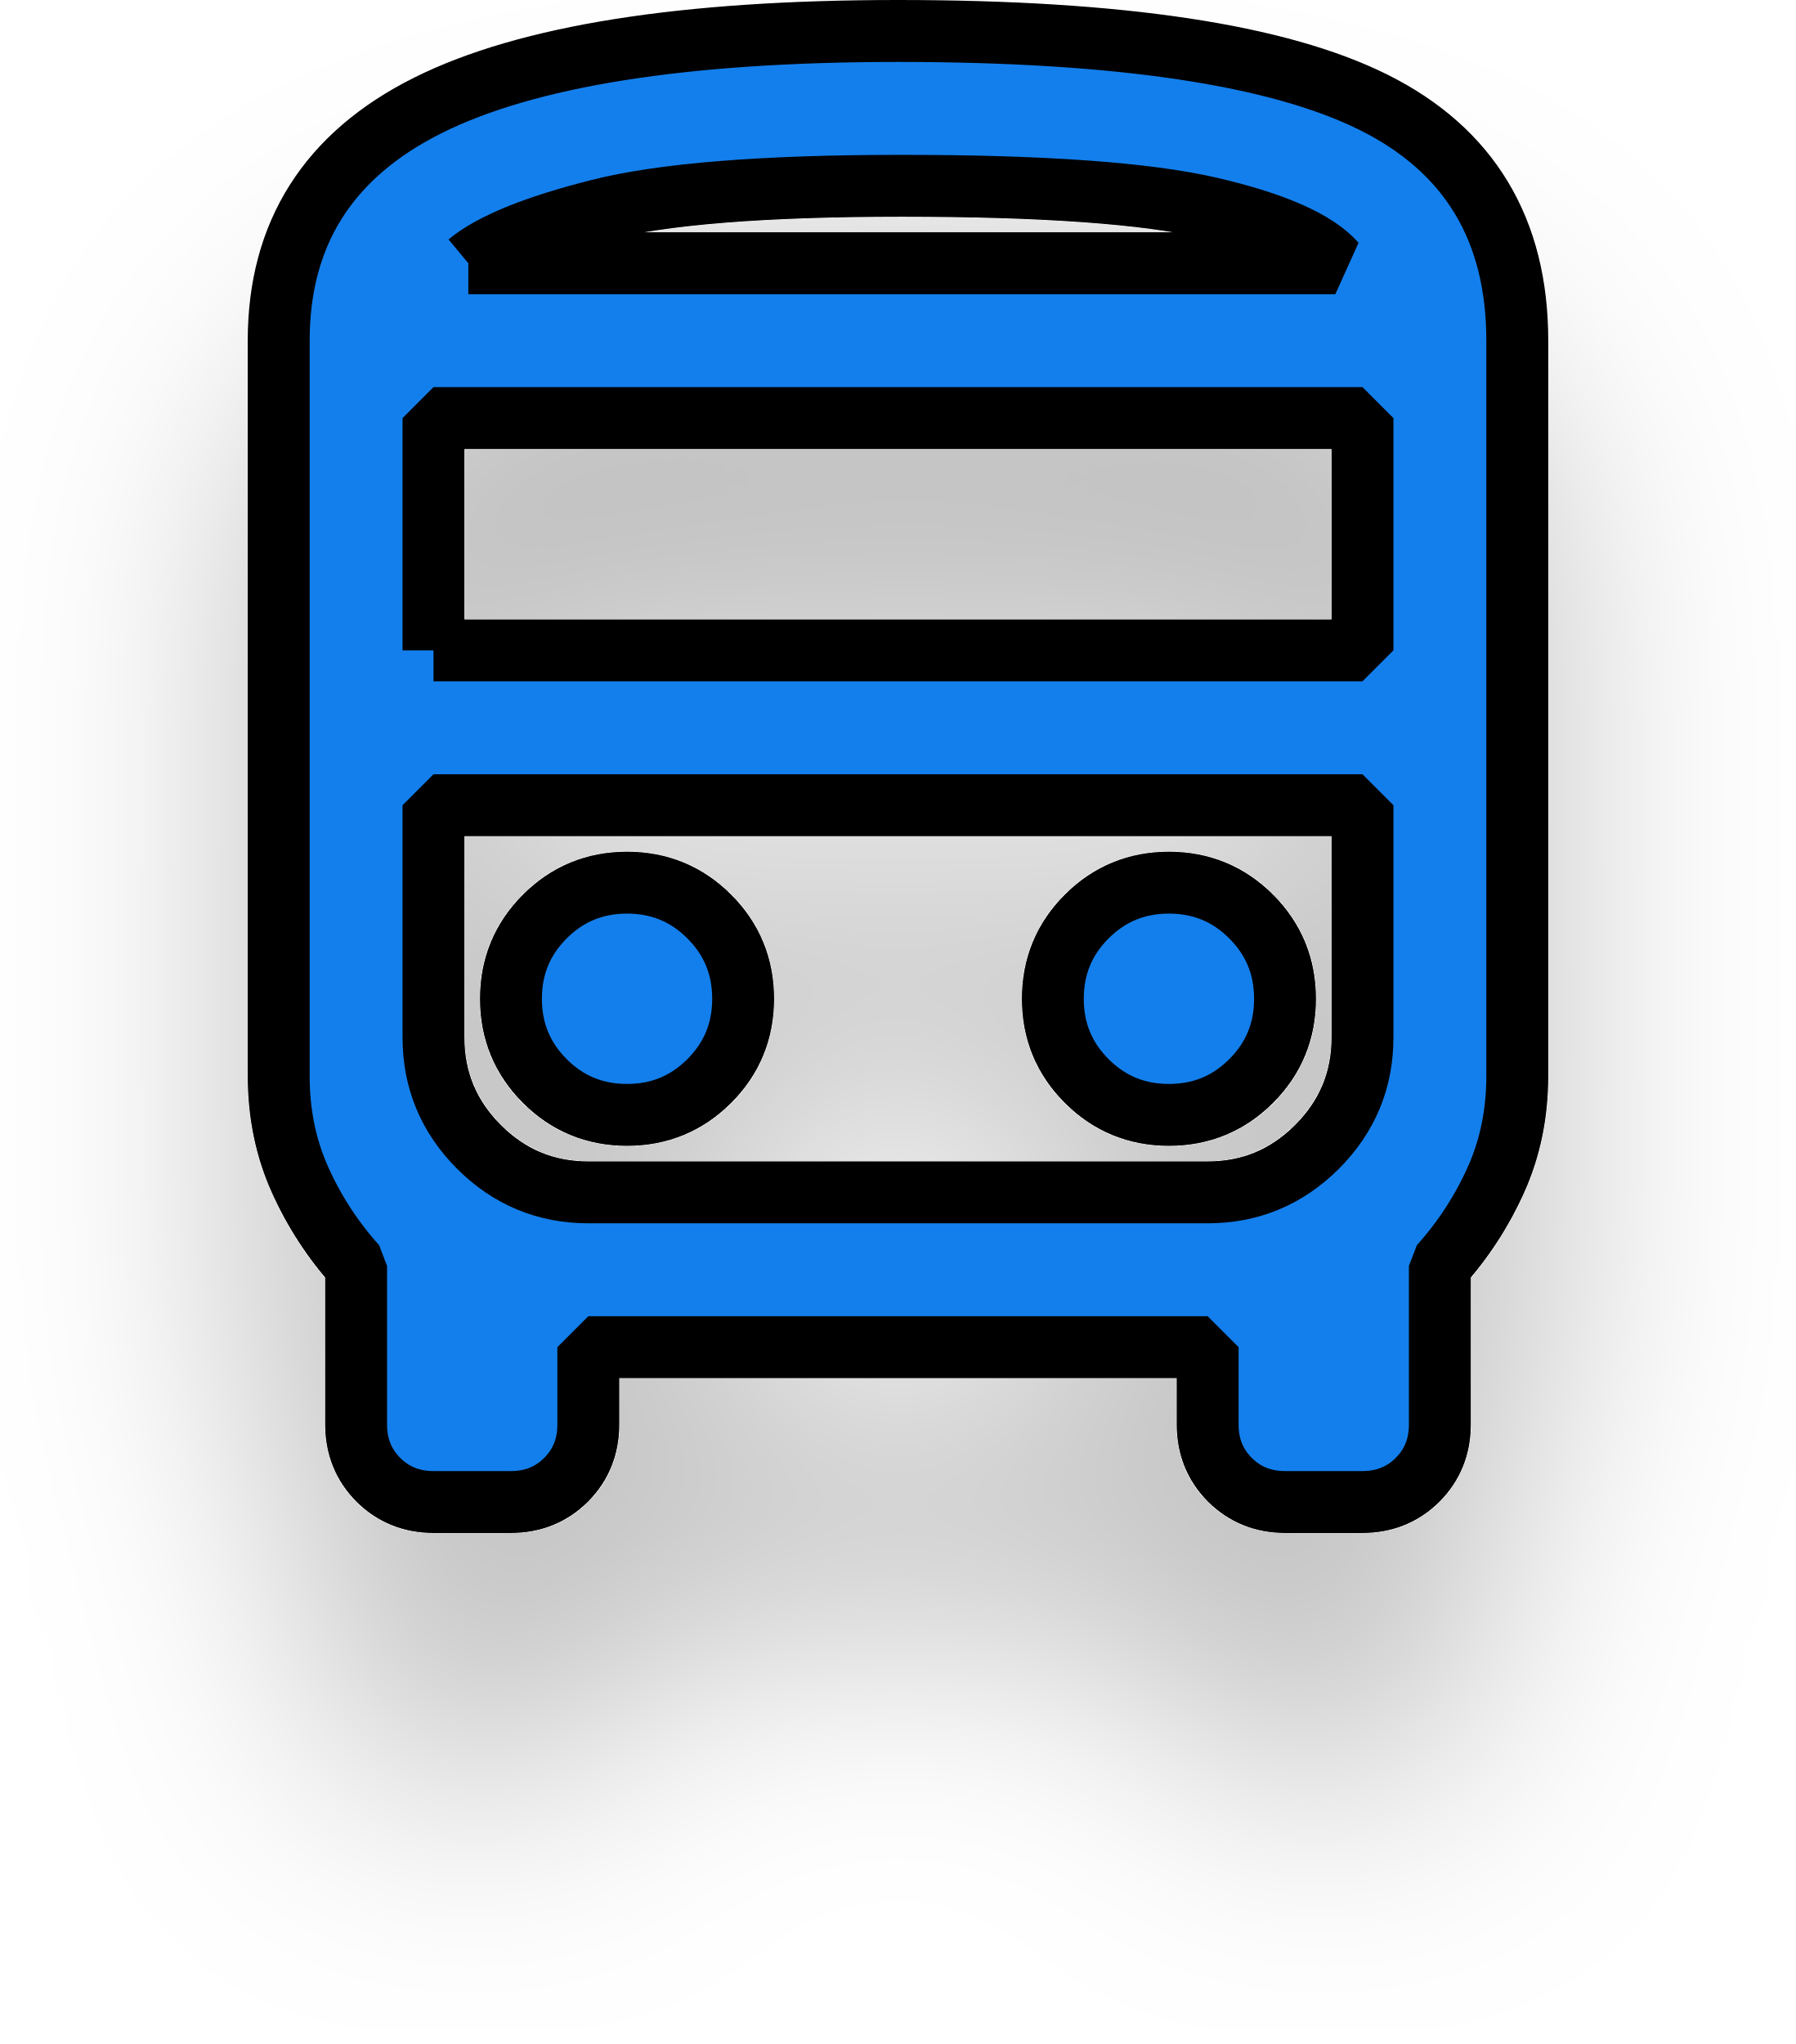
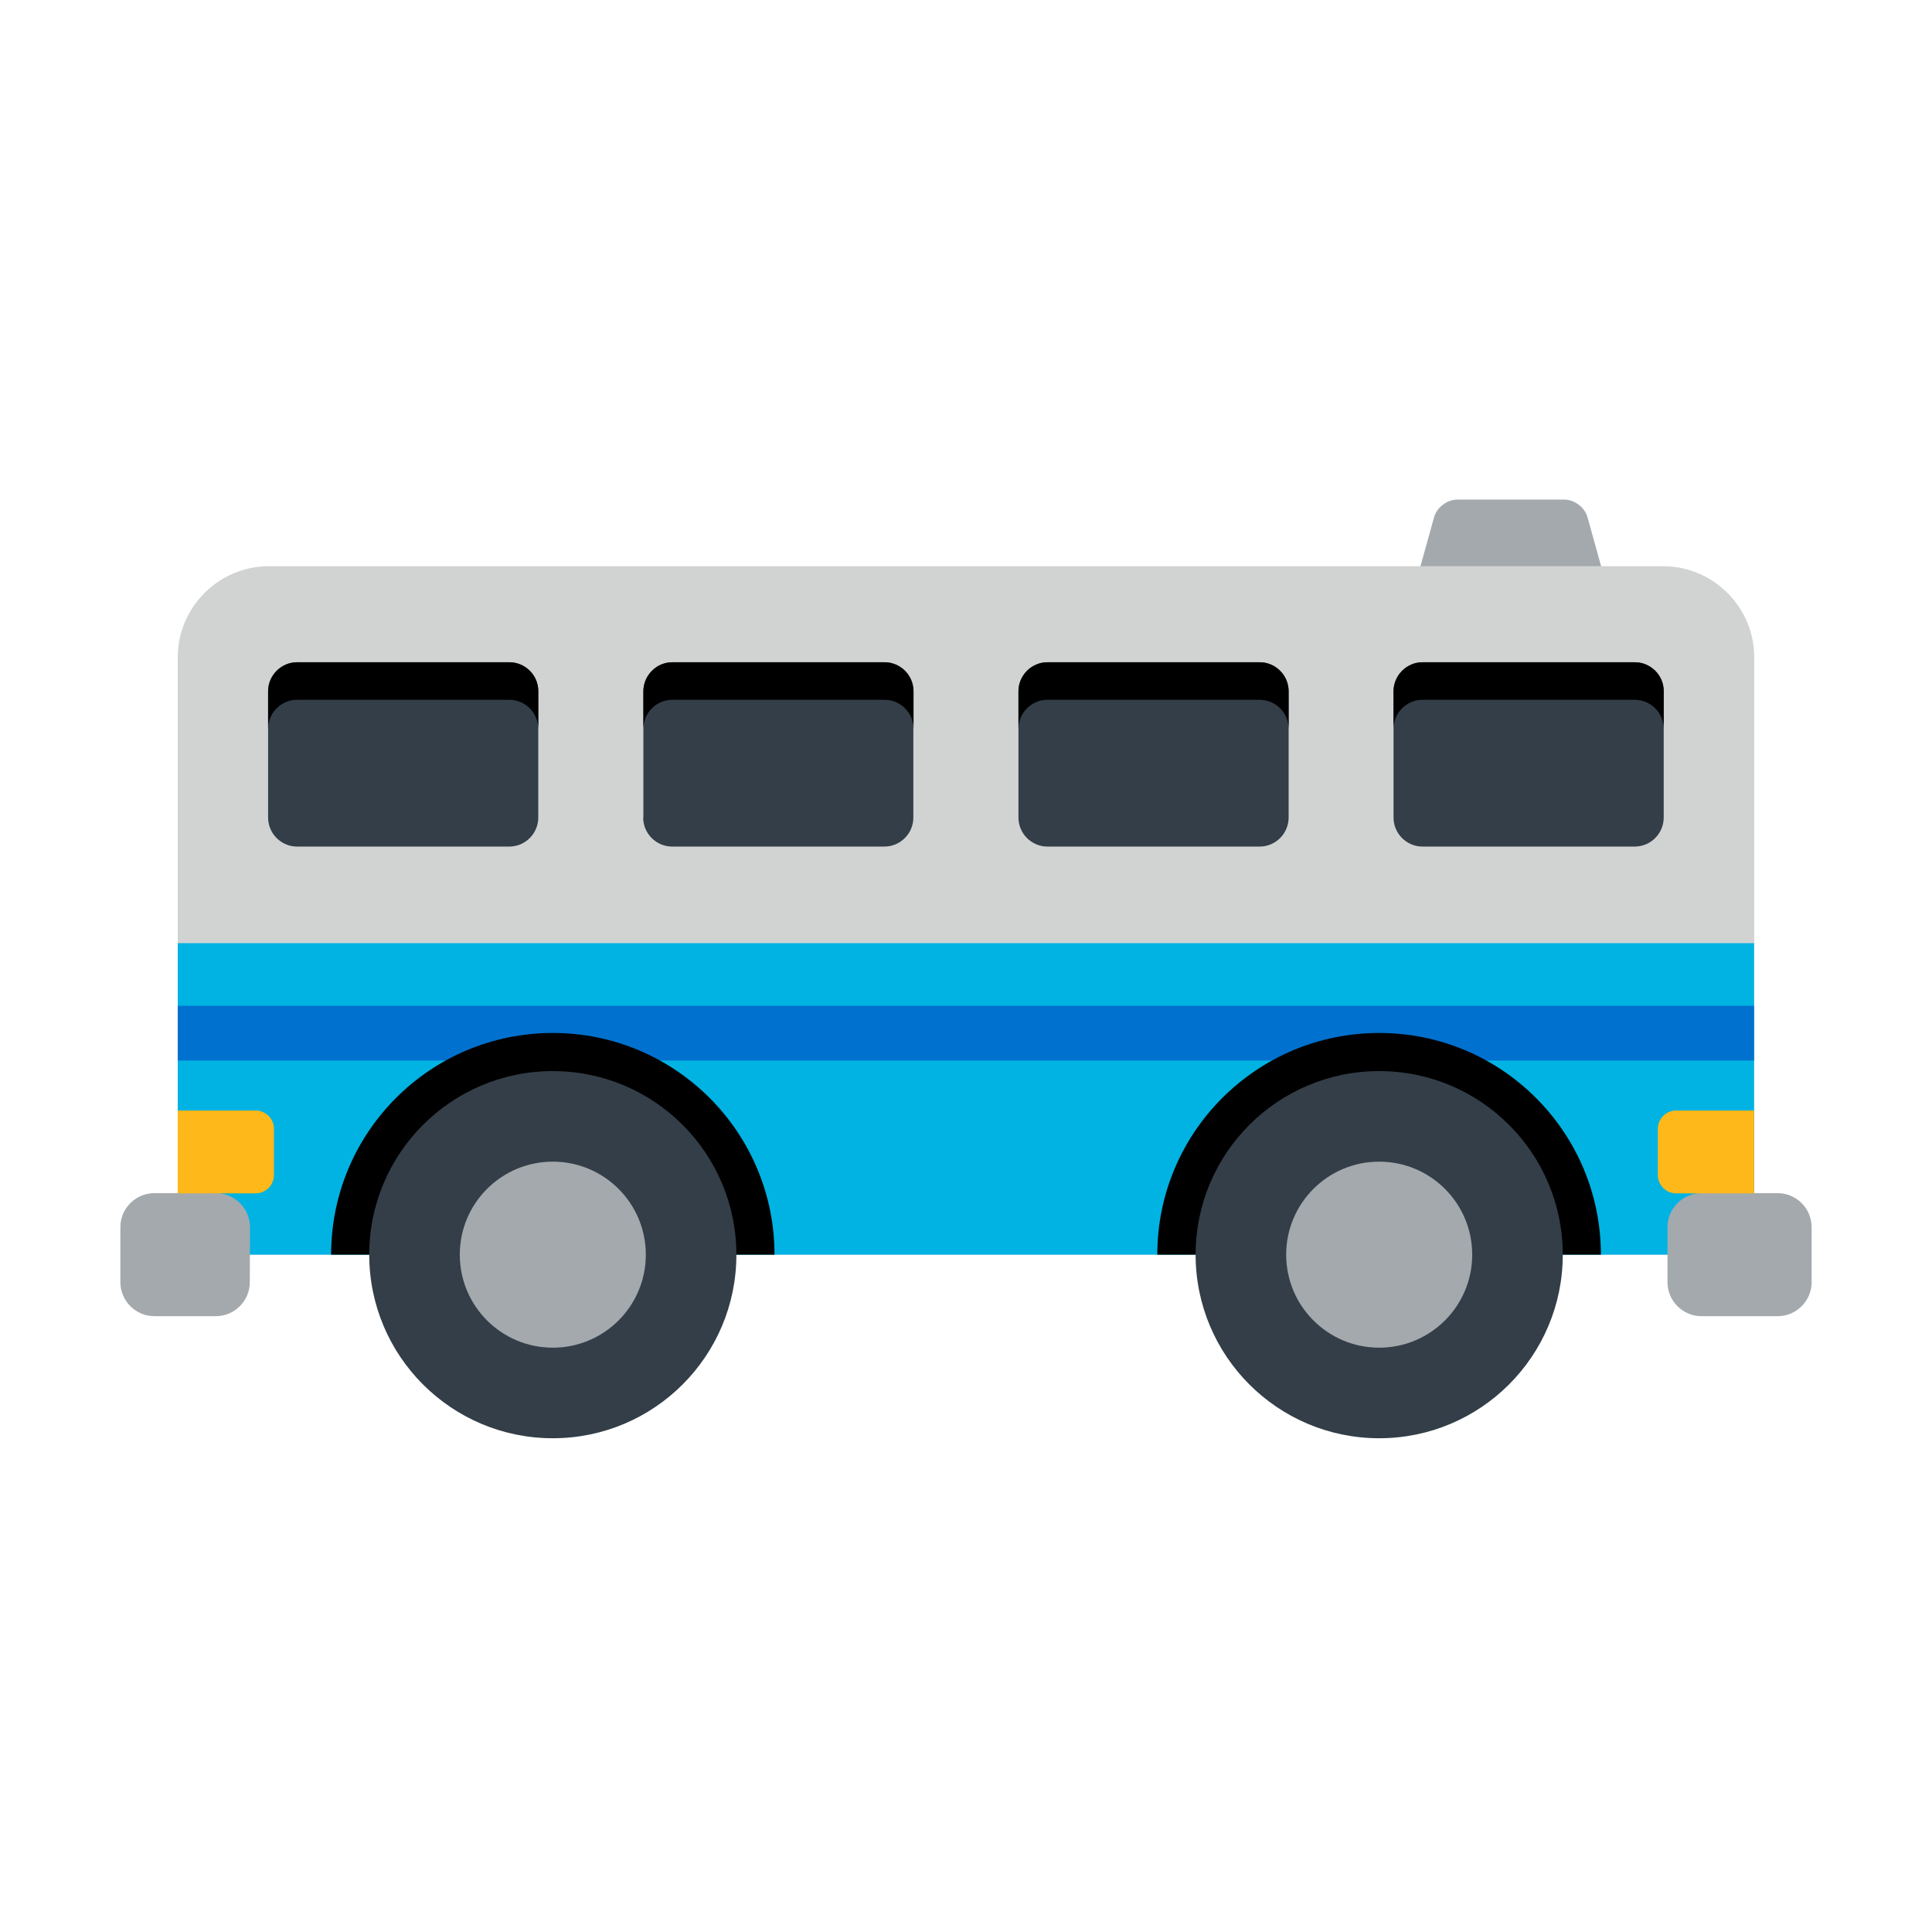
- <svg xmlns="http://www.w3.org/2000/svg" width="29" height="33" viewBox="0 0 29 33" fill="none">
-   <g filter="url(#filter0_d_2001_25)">
-     <path d="M7 24.25C6.646 24.25 6.349 24.13 6.109 23.891C5.87 23.651 5.75 23.354 5.75 23V20.438C5.375 20.021 5.073 19.557 4.844 19.047C4.615 18.537 4.5 17.979 4.5 17.375V5.5C4.5 3.771 5.302 2.505 6.906 1.703C8.51 0.901 11.042 0.5 14.5 0.5C18.083 0.5 20.646 0.885 22.188 1.656C23.729 2.427 24.5 3.708 24.5 5.5V17.375C24.5 17.979 24.385 18.537 24.156 19.047C23.927 19.557 23.625 20.021 23.25 20.438V23C23.25 23.354 23.13 23.651 22.891 23.891C22.651 24.13 22.354 24.25 22 24.25H20.75C20.396 24.25 20.099 24.13 19.859 23.891C19.62 23.651 19.5 23.354 19.5 23V21.75H9.5V23C9.5 23.354 9.38 23.651 9.141 23.891C8.901 24.13 8.604 24.25 8.25 24.25H7V24.25M14.562 4.25C16.854 4.25 18.516 4.25 19.547 4.25C20.578 4.25 21.25 4.25 21.562 4.25H7.562C7.938 4.25 8.641 4.25 9.672 4.25C10.703 4.25 12.333 4.25 14.562 4.25V4.25M19.5 13H9.5C8.812 13 8.224 13 7.734 13C7.245 13 7 13 7 13V13H22V13C22 13 21.755 13 21.266 13C20.776 13 20.188 13 19.5 13V13M7 10.5H22V6.75H7V10.5V10.5M10.125 18C10.646 18 11.088 17.818 11.453 17.453C11.818 17.088 12 16.646 12 16.125C12 15.604 11.818 15.162 11.453 14.797C11.088 14.432 10.646 14.25 10.125 14.25C9.604 14.25 9.161 14.432 8.797 14.797C8.432 15.162 8.25 15.604 8.25 16.125C8.25 16.646 8.432 17.088 8.797 17.453C9.161 17.818 9.604 18 10.125 18V18M18.875 18C19.396 18 19.838 17.818 20.203 17.453C20.568 17.088 20.75 16.646 20.75 16.125C20.75 15.604 20.568 15.162 20.203 14.797C19.838 14.432 19.396 14.25 18.875 14.25C18.354 14.25 17.912 14.432 17.547 14.797C17.182 15.162 17 15.604 17 16.125C17 16.646 17.182 17.088 17.547 17.453C17.912 17.818 18.354 18 18.875 18V18M7.562 4.25H21.562C21.25 3.896 20.578 3.599 19.547 3.359C18.516 3.12 16.854 3 14.562 3C12.333 3 10.703 3.13 9.672 3.391C8.641 3.651 7.938 3.938 7.562 4.25V4.25M9.5 19.25H19.5C20.188 19.25 20.776 19.005 21.266 18.516C21.755 18.026 22 17.438 22 16.75V13H7V16.75C7 17.438 7.245 18.026 7.734 18.516C8.224 19.005 8.812 19.25 9.5 19.25V19.25" fill="#137FEC" />
-     <path d="M7 24.25C6.646 24.25 6.349 24.13 6.109 23.891C5.87 23.651 5.75 23.354 5.75 23V20.438C5.375 20.021 5.073 19.557 4.844 19.047C4.615 18.537 4.5 17.979 4.5 17.375V5.5C4.5 3.771 5.302 2.505 6.906 1.703C8.51 0.901 11.042 0.5 14.5 0.5C18.083 0.5 20.646 0.885 22.188 1.656C23.729 2.427 24.5 3.708 24.5 5.5V17.375C24.5 17.979 24.385 18.537 24.156 19.047C23.927 19.557 23.625 20.021 23.25 20.438V23C23.25 23.354 23.13 23.651 22.891 23.891C22.651 24.13 22.354 24.25 22 24.25H20.75C20.396 24.25 20.099 24.13 19.859 23.891C19.62 23.651 19.5 23.354 19.5 23V21.75H9.5V23C9.5 23.354 9.38 23.651 9.141 23.891C8.901 24.13 8.604 24.25 8.25 24.25H7V24.25M14.562 4.25C16.854 4.25 18.516 4.25 19.547 4.25C20.578 4.25 21.25 4.25 21.562 4.25H7.562C7.938 4.25 8.641 4.25 9.672 4.25C10.703 4.25 12.333 4.25 14.562 4.25V4.25M19.5 13H9.5C8.812 13 8.224 13 7.734 13C7.245 13 7 13 7 13V13H22V13C22 13 21.755 13 21.266 13C20.776 13 20.188 13 19.5 13V13M7 10.5H22V6.75H7V10.5V10.5M10.125 18C10.646 18 11.088 17.818 11.453 17.453C11.818 17.088 12 16.646 12 16.125C12 15.604 11.818 15.162 11.453 14.797C11.088 14.432 10.646 14.25 10.125 14.25C9.604 14.25 9.161 14.432 8.797 14.797C8.432 15.162 8.25 15.604 8.25 16.125C8.25 16.646 8.432 17.088 8.797 17.453C9.161 17.818 9.604 18 10.125 18V18M18.875 18C19.396 18 19.838 17.818 20.203 17.453C20.568 17.088 20.75 16.646 20.75 16.125C20.75 15.604 20.568 15.162 20.203 14.797C19.838 14.432 19.396 14.25 18.875 14.25C18.354 14.25 17.912 14.432 17.547 14.797C17.182 15.162 17 15.604 17 16.125C17 16.646 17.182 17.088 17.547 17.453C17.912 17.818 18.354 18 18.875 18V18M7.562 4.25H21.562C21.25 3.896 20.578 3.599 19.547 3.359C18.516 3.12 16.854 3 14.562 3C12.333 3 10.703 3.13 9.672 3.391C8.641 3.651 7.938 3.938 7.562 4.25V4.25M9.5 19.25H19.5C20.188 19.25 20.776 19.005 21.266 18.516C21.755 18.026 22 17.438 22 16.75V13H7V16.75C7 17.438 7.245 18.026 7.734 18.516C8.224 19.005 8.812 19.25 9.5 19.25V19.25" stroke="black" stroke-linejoin="bevel" />
-   </g>
-   <defs>
-     <filter id="filter0_d_2001_25" x="0" y="0" width="29" height="32.75" filterUnits="userSpaceOnUse" color-interpolation-filters="sRGB">
-       <feFlood flood-opacity="0" result="BackgroundImageFix" />
-       <feColorMatrix in="SourceAlpha" type="matrix" values="0 0 0 0 0 0 0 0 0 0 0 0 0 0 0 0 0 0 127 0" result="hardAlpha" />
-       <feOffset dy="4" />
-       <feGaussianBlur stdDeviation="2" />
-       <feComposite in2="hardAlpha" operator="out" />
-       <feColorMatrix type="matrix" values="0 0 0 0 0 0 0 0 0 0 0 0 0 0 0 0 0 0 0.25 0" />
-       <feBlend mode="normal" in2="BackgroundImageFix" result="effect1_dropShadow_2001_25" />
-       <feBlend mode="normal" in="SourceGraphic" in2="effect1_dropShadow_2001_25" result="shape" />
-     </filter>
-   </defs>
+ <svg xmlns="http://www.w3.org/2000/svg" width="800px" height="800px" viewBox="0 0 1024 1024" class="icon" version="1.1">
+   <path d="M841.4 274.1c-1.4-5.1-6.9-9.3-12.2-9.3h-56.9c-5.3 0-10.8 4.2-12.2 9.3l-12.8 46.1c-1.4 5.1 1.8 9.3 7.1 9.3h92.7c5.3 0 8.5-4.2 7.1-9.3l-12.8-46.1z" fill="#A4A9AD" />
+   <path d="M94.2 665V348.4c0-26.5 21.7-48.3 48.3-48.3h739c26.5 0 48.3 21.7 48.3 48.3V665H94.2z" fill="#D1D3D3" />
+   <path d="M929.7 665V499.9H94.2V665" fill="#00B3E3" />
+   <path d="M94.2 533.1h835.5v29H94.2z" fill="#0071CE" />
+   <path d="M960.2 679.6c0 9.9-8.1 18-18 18h-40.4c-9.9 0-18-8.1-18-18v-29.2c0-9.9 8.1-18 18-18h40.4c9.9 0 18 8.1 18 18v29.2zM132.4 679.6c0 9.9-8.1 18-18 18H81.8c-9.9 0-18-8.1-18-18v-29.2c0-9.9 8.1-18 18-18h32.7c9.9 0 18 8.1 18 18l-0.1 29.2z" fill="#A4A9AD" />
+   <path d="M410.5 665c0-64.9-52.6-117.5-117.5-117.5S175.5 600.1 175.5 665h235z" fill="" />
+   <path d="M293 665m-97.3 0a97.3 97.3 0 1 0 194.6 0 97.3 97.3 0 1 0-194.6 0Z" fill="#333E48" />
+   <path d="M293 665m-49.3 0a49.3 49.3 0 1 0 98.6 0 49.3 49.3 0 1 0-98.6 0Z" fill="#A4A9AD" />
+   <path d="M848.5 665c0-64.9-52.6-117.5-117.5-117.5S613.4 600.1 613.4 665h235.1z" fill="" />
+   <path d="M731 665m-97.3 0a97.3 97.3 0 1 0 194.6 0 97.3 97.3 0 1 0-194.6 0Z" fill="#333E48" />
+   <path d="M731 665m-49.3 0a49.3 49.3 0 1 0 98.6 0 49.3 49.3 0 1 0-98.6 0Z" fill="#A4A9AD" />
+   <path d="M738.6 433.3c0 8.5 6.9 15.4 15.4 15.4h112.4c8.5 0 15.4-6.9 15.4-15.4v-66.9c0-8.5-6.9-15.4-15.4-15.4H754c-8.5 0-15.4 7-15.4 15.4v66.9z" fill="#333E48" />
+   <path d="M866.4 351H754c-8.5 0-15.4 7-15.4 15.4v19.9c0-8.5 6.9-15.4 15.4-15.4h112.4c8.5 0 15.4 6.9 15.4 15.4v-19.9c0.1-8.5-6.9-15.4-15.4-15.4z" fill="" />
+   <path d="M539.8 433.3c0 8.5 6.9 15.4 15.4 15.4h112.4c8.5 0 15.4-6.9 15.4-15.4v-66.9c0-8.5-6.9-15.4-15.4-15.4H555.2c-8.5 0-15.4 7-15.4 15.4v66.9z" fill="#333E48" />
+   <path d="M667.6 351H555.2c-8.5 0-15.4 7-15.4 15.4v19.9c0-8.5 6.9-15.4 15.4-15.4h112.4c8.5 0 15.4 6.9 15.4 15.4v-19.9c0-8.5-6.9-15.4-15.4-15.4z" fill="" />
+   <path d="M340.9 433.3c0 8.5 6.9 15.4 15.4 15.4h112.4c8.5 0 15.4-6.9 15.4-15.4v-66.9c0-8.5-6.9-15.4-15.4-15.4H356.4c-8.5 0-15.4 7-15.4 15.4v66.9z" fill="#333E48" />
+   <path d="M468.8 351H356.4c-8.5 0-15.4 7-15.4 15.4v19.9c0-8.5 6.9-15.4 15.4-15.4h112.4c8.5 0 15.4 6.9 15.4 15.4v-19.9c0-8.5-6.9-15.4-15.4-15.4z" fill="" />
+   <path d="M142.1 433.3c0 8.5 6.9 15.4 15.4 15.4h112.4c8.5 0 15.4-6.9 15.4-15.4v-66.9c0-8.5-6.9-15.4-15.4-15.4H157.5c-8.5 0-15.4 7-15.4 15.4v66.9z" fill="#333E48" />
+   <path d="M269.9 351H157.5c-8.5 0-15.4 7-15.4 15.4v19.9c0-8.5 6.9-15.4 15.4-15.4h112.4c8.5 0 15.4 6.9 15.4 15.4v-19.9c0.1-8.5-6.9-15.4-15.4-15.4z" fill="" />
+   <path d="M929.7 632.5h-41.3c-5.3 0-9.7-4.3-9.7-9.7v-24.5c0-5.3 4.3-9.7 9.7-9.7h41.3v43.9zM94.2 632.5h41.3c5.3 0 9.7-4.3 9.7-9.7v-24.5c0-5.3-4.3-9.7-9.7-9.7H94.2v43.9z" fill="#FFB819" />
</svg>
